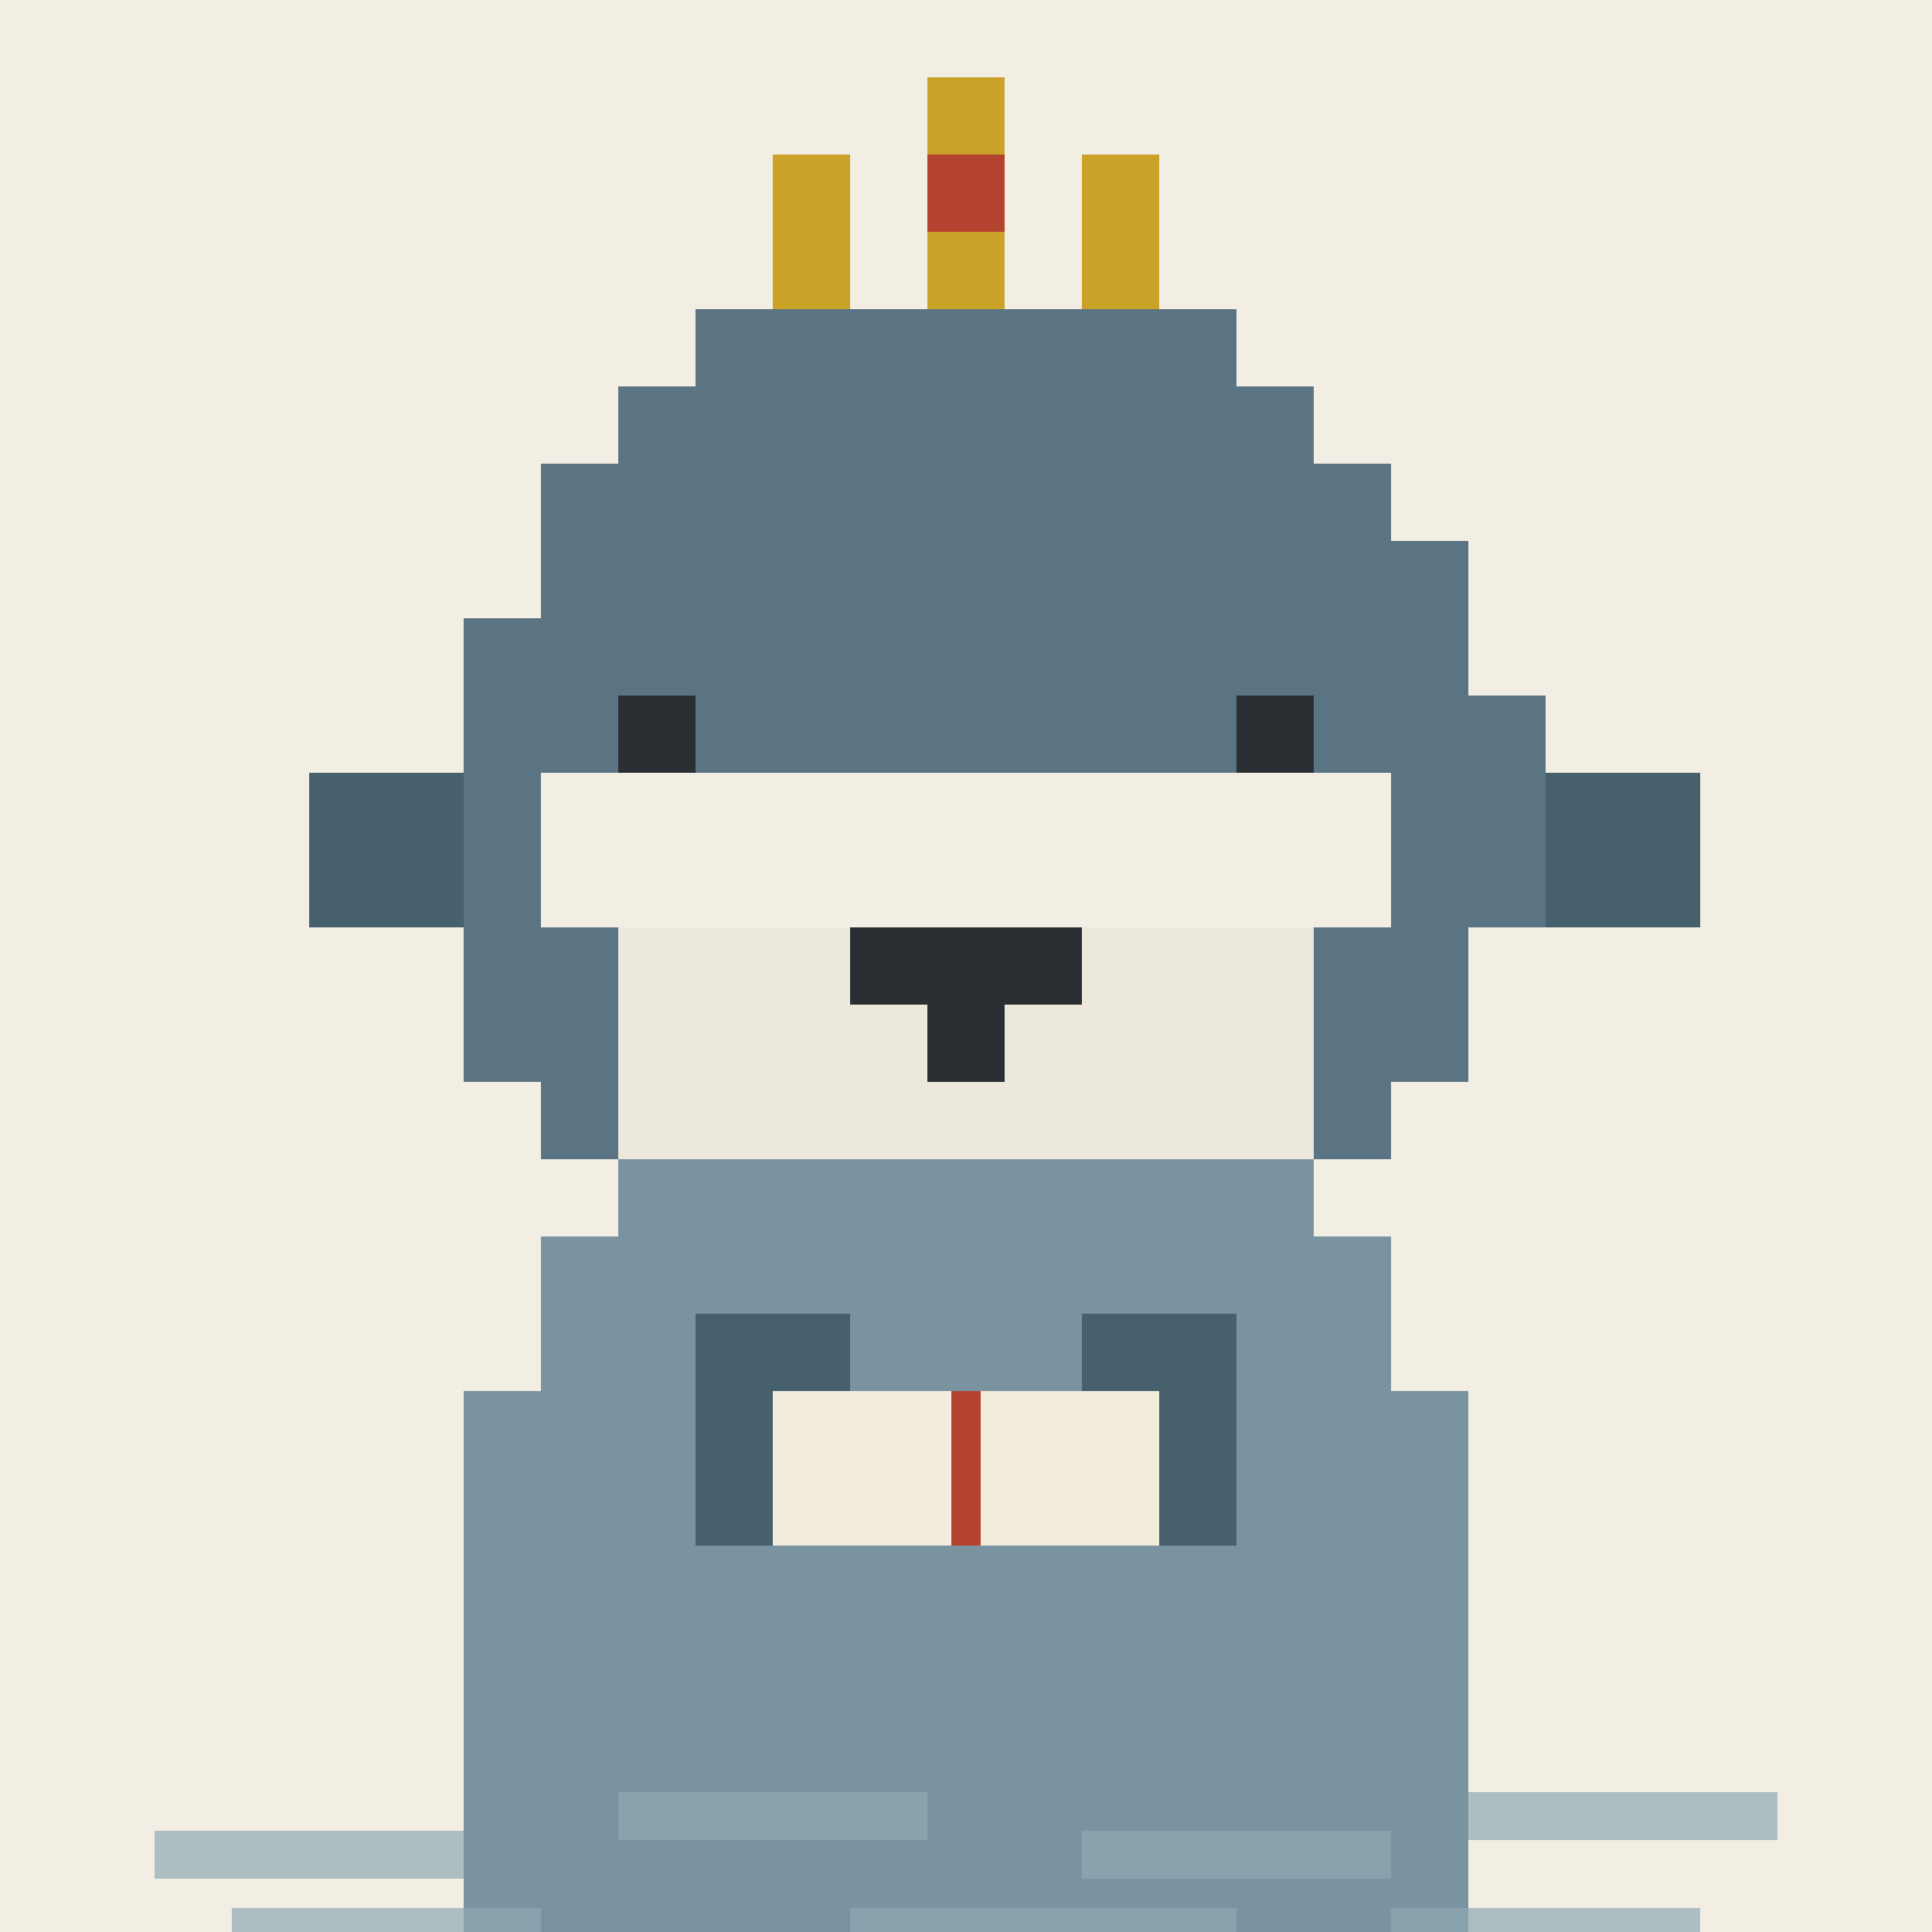
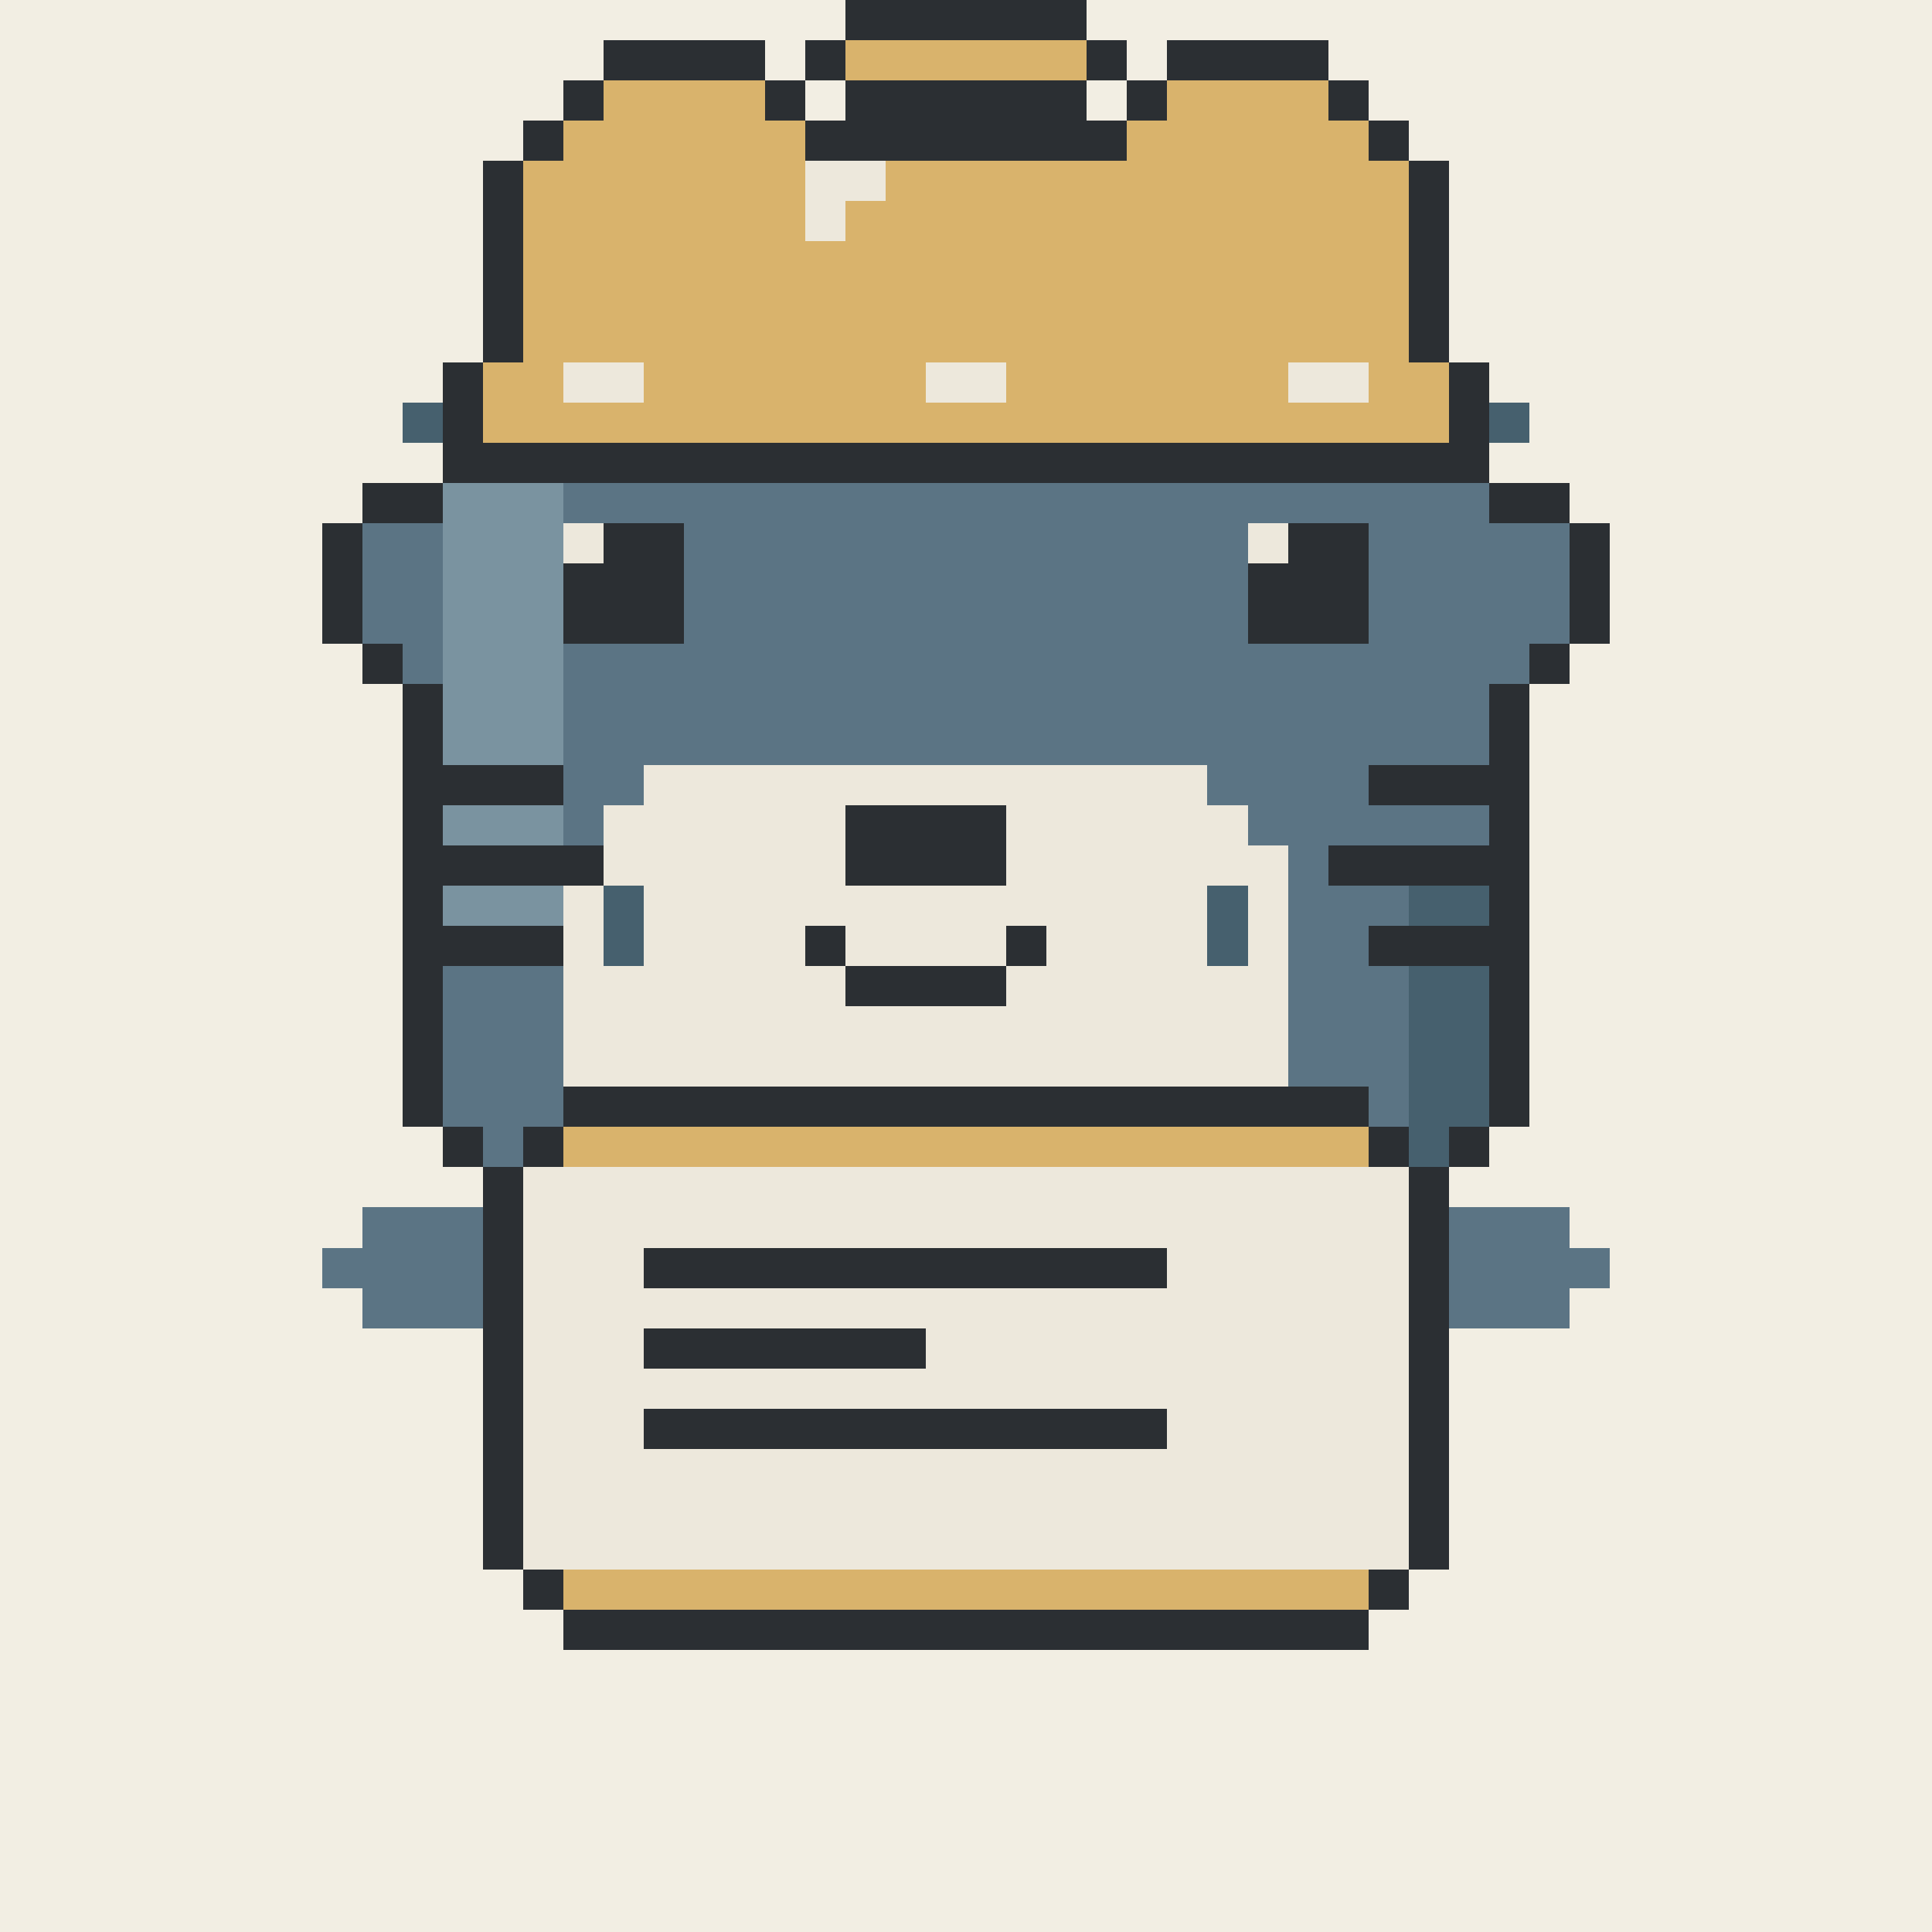
- <svg xmlns="http://www.w3.org/2000/svg" viewBox="0 0 200 200" shape-rendering="crispEdges">
-   <rect width="200" height="200" fill="#F2EEE3" />
-   <g fill="#C9A227">
-     <rect x="80" y="16" width="8" height="16" fill="#C9A227" />
-     <rect x="96" y="8" width="8" height="24" fill="#C9A227" />
-     <rect x="112" y="16" width="8" height="16" fill="#C9A227" />
-     <rect x="80" y="32" width="40" height="8" fill="#C9A227" />
-   </g>
-   <rect x="96" y="16" width="8" height="8" fill="#B4432F" />
-   <rect x="72" y="32" width="56" height="8" fill="#5B7484" />
-   <rect x="64" y="40" width="72" height="8" fill="#5B7484" />
-   <rect x="56" y="48" width="88" height="8" fill="#5B7484" />
-   <rect x="56" y="56" width="96" height="8" fill="#5B7484" />
-   <rect x="48" y="64" width="104" height="8" fill="#5B7484" />
-   <rect x="48" y="72" width="112" height="8" fill="#5B7484" />
-   <rect x="40" y="80" width="16" height="8" fill="#5B7484" />
-   <rect x="144" y="80" width="16" height="8" fill="#5B7484" />
-   <rect x="40" y="88" width="16" height="8" fill="#5B7484" />
-   <rect x="144" y="88" width="16" height="8" fill="#5B7484" />
-   <rect x="48" y="96" width="104" height="8" fill="#5B7484" />
-   <rect x="48" y="104" width="104" height="8" fill="#5B7484" />
-   <rect x="56" y="112" width="88" height="8" fill="#5B7484" />
-   <rect x="64" y="120" width="72" height="8" fill="#5B7484" />
-   <rect x="72" y="128" width="56" height="8" fill="#5B7484" />
-   <rect x="80" y="136" width="40" height="8" fill="#5B7484" />
-   <rect x="32" y="80" width="16" height="8" fill="#46606E" />
-   <rect x="160" y="80" width="16" height="8" fill="#46606E" />
-   <rect x="32" y="88" width="16" height="8" fill="#46606E" />
-   <rect x="160" y="88" width="16" height="8" fill="#46606E" />
-   <rect x="64" y="96" width="72" height="8" fill="#EDE8DC" />
-   <rect x="64" y="104" width="72" height="8" fill="#EDE8DC" />
-   <rect x="64" y="112" width="72" height="8" fill="#EDE8DC" />
-   <rect x="72" y="120" width="56" height="8" fill="#EDE8DC" />
-   <rect x="80" y="128" width="40" height="8" fill="#EDE8DC" />
-   <rect x="64" y="72" width="8" height="8" fill="#2B2F33" />
-   <rect x="128" y="72" width="8" height="8" fill="#2B2F33" />
-   <rect x="88" y="96" width="24" height="8" fill="#2B2F33" />
-   <rect x="96" y="104" width="8" height="8" fill="#2B2F33" />
-   <rect x="64" y="120" width="72" height="8" fill="#7A93A0" />
-   <rect x="56" y="128" width="88" height="8" fill="#7A93A0" />
-   <rect x="56" y="136" width="88" height="8" fill="#7A93A0" />
-   <rect x="48" y="144" width="104" height="8" fill="#7A93A0" />
-   <rect x="48" y="152" width="104" height="8" fill="#7A93A0" />
-   <rect x="48" y="160" width="104" height="8" fill="#7A93A0" />
-   <rect x="48" y="168" width="104" height="8" fill="#7A93A0" />
-   <rect x="48" y="176" width="104" height="8" fill="#7A93A0" />
-   <rect x="48" y="184" width="104" height="8" fill="#7A93A0" />
-   <rect x="48" y="192" width="104" height="8" fill="#7A93A0" />
-   <rect x="72" y="136" width="16" height="16" fill="#46606E" />
-   <rect x="112" y="136" width="16" height="16" fill="#46606E" />
-   <rect x="72" y="144" width="56" height="16" fill="#F2ECDC" />
-   <rect x="72" y="144" width="8" height="16" fill="#46606E" />
-   <rect x="120" y="144" width="8" height="16" fill="#46606E" />
-   <path d="M100 144v16" stroke="#B4432F" stroke-width="3" />
-   <g stroke="#8FA9B4" stroke-width="5" opacity=".7">
-     <path d="M16 192H48M64 188H96M112 192H144M152 188H184" />
-     <path d="M24 200H56M88 200H128M144 200H176" />
-   </g>
+ <svg xmlns="http://www.w3.org/2000/svg" viewBox="0 0 192 192" shape-rendering="crispEdges">
+   <rect width="192" height="192" fill="#F2EEE3" />
+   <rect x="84" y="0" width="24" height="4" fill="#2B2F33" />
+   <rect x="84" y="8" width="24" height="4" fill="#2B2F33" />
+   <rect x="60" y="4" width="16" height="4" fill="#2B2F33" />
+   <rect x="80" y="4" width="4" height="4" fill="#2B2F33" />
+   <rect x="80" y="92" width="4" height="4" fill="#2B2F33" />
+   <rect x="84" y="4" width="24" height="4" fill="#D9B36C" />
+   <rect x="108" y="4" width="4" height="4" fill="#2B2F33" />
+   <rect x="116" y="4" width="16" height="4" fill="#2B2F33" />
+   <rect x="56" y="8" width="4" height="4" fill="#2B2F33" />
+   <rect x="60" y="8" width="16" height="4" fill="#D9B36C" />
+   <rect x="76" y="8" width="4" height="4" fill="#2B2F33" />
+   <rect x="112" y="8" width="4" height="4" fill="#2B2F33" />
+   <rect x="116" y="8" width="16" height="4" fill="#D9B36C" />
+   <rect x="132" y="8" width="4" height="4" fill="#2B2F33" />
+   <rect x="52" y="12" width="4" height="4" fill="#2B2F33" />
+   <rect x="52" y="112" width="4" height="4" fill="#2B2F33" />
+   <rect x="52" y="156" width="4" height="4" fill="#2B2F33" />
+   <rect x="56" y="12" width="24" height="4" fill="#D9B36C" />
+   <rect x="80" y="12" width="32" height="4" fill="#2B2F33" />
+   <rect x="112" y="12" width="24" height="4" fill="#D9B36C" />
+   <rect x="136" y="12" width="4" height="4" fill="#2B2F33" />
+   <rect x="136" y="112" width="4" height="4" fill="#2B2F33" />
+   <rect x="136" y="156" width="4" height="4" fill="#2B2F33" />
+   <rect x="48" y="16" width="4" height="20" fill="#2B2F33" />
+   <rect x="48" y="116" width="4" height="40" fill="#2B2F33" />
+   <rect x="52" y="16" width="28" height="8" fill="#D9B36C" />
+   <rect x="80" y="16" width="8" height="4" fill="#EDE8DC" />
+   <rect x="88" y="16" width="52" height="4" fill="#D9B36C" />
+   <rect x="140" y="16" width="4" height="20" fill="#2B2F33" />
+   <rect x="140" y="116" width="4" height="40" fill="#2B2F33" />
+   <rect x="80" y="20" width="4" height="4" fill="#EDE8DC" />
+   <rect x="84" y="20" width="56" height="4" fill="#D9B36C" />
+   <rect x="52" y="24" width="88" height="12" fill="#D9B36C" />
+   <rect x="44" y="36" width="4" height="8" fill="#2B2F33" />
+   <rect x="44" y="112" width="4" height="4" fill="#2B2F33" />
+   <rect x="48" y="36" width="8" height="4" fill="#D9B36C" />
+   <rect x="56" y="36" width="8" height="4" fill="#EDE8DC" />
+   <rect x="64" y="36" width="28" height="4" fill="#D9B36C" />
+   <rect x="92" y="36" width="8" height="4" fill="#EDE8DC" />
+   <rect x="100" y="36" width="28" height="4" fill="#D9B36C" />
+   <rect x="128" y="36" width="8" height="4" fill="#EDE8DC" />
+   <rect x="136" y="36" width="8" height="4" fill="#D9B36C" />
+   <rect x="144" y="36" width="4" height="8" fill="#2B2F33" />
+   <rect x="144" y="112" width="4" height="4" fill="#2B2F33" />
+   <rect x="40" y="40" width="4" height="4" fill="#46606E" />
+   <rect x="48" y="40" width="96" height="4" fill="#D9B36C" />
+   <rect x="148" y="40" width="4" height="4" fill="#46606E" />
+   <rect x="44" y="44" width="104" height="4" fill="#2B2F33" />
+   <rect x="36" y="48" width="8" height="4" fill="#2B2F33" />
+   <rect x="44" y="48" width="12" height="28" fill="#7A93A0" />
+   <rect x="44" y="80" width="12" height="4" fill="#7A93A0" />
+   <rect x="44" y="88" width="12" height="4" fill="#7A93A0" />
+   <rect x="56" y="48" width="92" height="4" fill="#5B7484" />
+   <rect x="56" y="68" width="92" height="8" fill="#5B7484" />
+   <rect x="148" y="48" width="8" height="4" fill="#2B2F33" />
+   <rect x="32" y="52" width="4" height="12" fill="#2B2F33" />
+   <rect x="36" y="52" width="8" height="12" fill="#5B7484" />
+   <rect x="56" y="52" width="4" height="4" fill="#EDE8DC" />
+   <rect x="56" y="88" width="4" height="8" fill="#EDE8DC" />
+   <rect x="60" y="52" width="8" height="4" fill="#2B2F33" />
+   <rect x="68" y="52" width="56" height="12" fill="#5B7484" />
+   <rect x="124" y="52" width="4" height="4" fill="#EDE8DC" />
+   <rect x="124" y="88" width="4" height="8" fill="#EDE8DC" />
+   <rect x="128" y="52" width="8" height="4" fill="#2B2F33" />
+   <rect x="136" y="52" width="20" height="12" fill="#5B7484" />
+   <rect x="156" y="52" width="4" height="12" fill="#2B2F33" />
+   <rect x="56" y="56" width="12" height="8" fill="#2B2F33" />
+   <rect x="124" y="56" width="12" height="8" fill="#2B2F33" />
+   <rect x="36" y="64" width="4" height="4" fill="#2B2F33" />
+   <rect x="40" y="64" width="4" height="4" fill="#5B7484" />
+   <rect x="56" y="64" width="96" height="4" fill="#5B7484" />
+   <rect x="152" y="64" width="4" height="4" fill="#2B2F33" />
+   <rect x="40" y="68" width="4" height="8" fill="#2B2F33" />
+   <rect x="40" y="80" width="4" height="4" fill="#2B2F33" />
+   <rect x="40" y="88" width="4" height="4" fill="#2B2F33" />
+   <rect x="40" y="96" width="4" height="16" fill="#2B2F33" />
+   <rect x="148" y="68" width="4" height="8" fill="#2B2F33" />
+   <rect x="148" y="80" width="4" height="4" fill="#2B2F33" />
+   <rect x="148" y="88" width="4" height="4" fill="#2B2F33" />
+   <rect x="148" y="96" width="4" height="16" fill="#2B2F33" />
+   <rect x="40" y="76" width="16" height="4" fill="#2B2F33" />
+   <rect x="40" y="92" width="16" height="4" fill="#2B2F33" />
+   <rect x="56" y="76" width="8" height="4" fill="#5B7484" />
+   <rect x="64" y="76" width="56" height="4" fill="#EDE8DC" />
+   <rect x="64" y="88" width="56" height="4" fill="#EDE8DC" />
+   <rect x="120" y="76" width="16" height="4" fill="#5B7484" />
+   <rect x="136" y="76" width="16" height="4" fill="#2B2F33" />
+   <rect x="136" y="92" width="16" height="4" fill="#2B2F33" />
+   <rect x="56" y="80" width="4" height="4" fill="#5B7484" />
+   <rect x="60" y="80" width="24" height="8" fill="#EDE8DC" />
+   <rect x="84" y="80" width="16" height="8" fill="#2B2F33" />
+   <rect x="84" y="96" width="16" height="4" fill="#2B2F33" />
+   <rect x="100" y="80" width="24" height="4" fill="#EDE8DC" />
+   <rect x="124" y="80" width="24" height="4" fill="#5B7484" />
+   <rect x="40" y="84" width="20" height="4" fill="#2B2F33" />
+   <rect x="100" y="84" width="28" height="4" fill="#EDE8DC" />
+   <rect x="100" y="96" width="28" height="4" fill="#EDE8DC" />
+   <rect x="128" y="84" width="4" height="4" fill="#5B7484" />
+   <rect x="132" y="84" width="20" height="4" fill="#2B2F33" />
+   <rect x="60" y="88" width="4" height="8" fill="#46606E" />
+   <rect x="120" y="88" width="4" height="8" fill="#46606E" />
+   <rect x="128" y="88" width="12" height="4" fill="#5B7484" />
+   <rect x="128" y="96" width="12" height="12" fill="#5B7484" />
+   <rect x="140" y="88" width="8" height="4" fill="#46606E" />
+   <rect x="140" y="96" width="8" height="16" fill="#46606E" />
+   <rect x="64" y="92" width="16" height="4" fill="#EDE8DC" />
+   <rect x="84" y="92" width="16" height="4" fill="#EDE8DC" />
+   <rect x="100" y="92" width="4" height="4" fill="#2B2F33" />
+   <rect x="104" y="92" width="16" height="4" fill="#EDE8DC" />
+   <rect x="128" y="92" width="8" height="4" fill="#5B7484" />
+   <rect x="44" y="96" width="12" height="16" fill="#5B7484" />
+   <rect x="56" y="96" width="28" height="4" fill="#EDE8DC" />
+   <rect x="56" y="100" width="72" height="8" fill="#EDE8DC" />
+   <rect x="56" y="108" width="80" height="4" fill="#2B2F33" />
+   <rect x="56" y="160" width="80" height="4" fill="#2B2F33" />
+   <rect x="136" y="108" width="4" height="4" fill="#5B7484" />
+   <rect x="48" y="112" width="4" height="4" fill="#5B7484" />
+   <rect x="56" y="112" width="80" height="4" fill="#D9B36C" />
+   <rect x="56" y="156" width="80" height="4" fill="#D9B36C" />
+   <rect x="140" y="112" width="4" height="4" fill="#46606E" />
+   <rect x="52" y="116" width="88" height="8" fill="#EDE8DC" />
+   <rect x="52" y="128" width="88" height="4" fill="#EDE8DC" />
+   <rect x="52" y="136" width="88" height="4" fill="#EDE8DC" />
+   <rect x="52" y="144" width="88" height="12" fill="#EDE8DC" />
+   <rect x="36" y="120" width="12" height="4" fill="#5B7484" />
+   <rect x="36" y="128" width="12" height="4" fill="#5B7484" />
+   <rect x="144" y="120" width="12" height="4" fill="#5B7484" />
+   <rect x="144" y="128" width="12" height="4" fill="#5B7484" />
+   <rect x="32" y="124" width="16" height="4" fill="#5B7484" />
+   <rect x="52" y="124" width="12" height="4" fill="#EDE8DC" />
+   <rect x="52" y="132" width="12" height="4" fill="#EDE8DC" />
+   <rect x="52" y="140" width="12" height="4" fill="#EDE8DC" />
+   <rect x="64" y="124" width="52" height="4" fill="#2B2F33" />
+   <rect x="64" y="140" width="52" height="4" fill="#2B2F33" />
+   <rect x="116" y="124" width="24" height="4" fill="#EDE8DC" />
+   <rect x="116" y="140" width="24" height="4" fill="#EDE8DC" />
+   <rect x="144" y="124" width="16" height="4" fill="#5B7484" />
+   <rect x="64" y="132" width="28" height="4" fill="#2B2F33" />
+   <rect x="92" y="132" width="48" height="4" fill="#EDE8DC" />
</svg>
